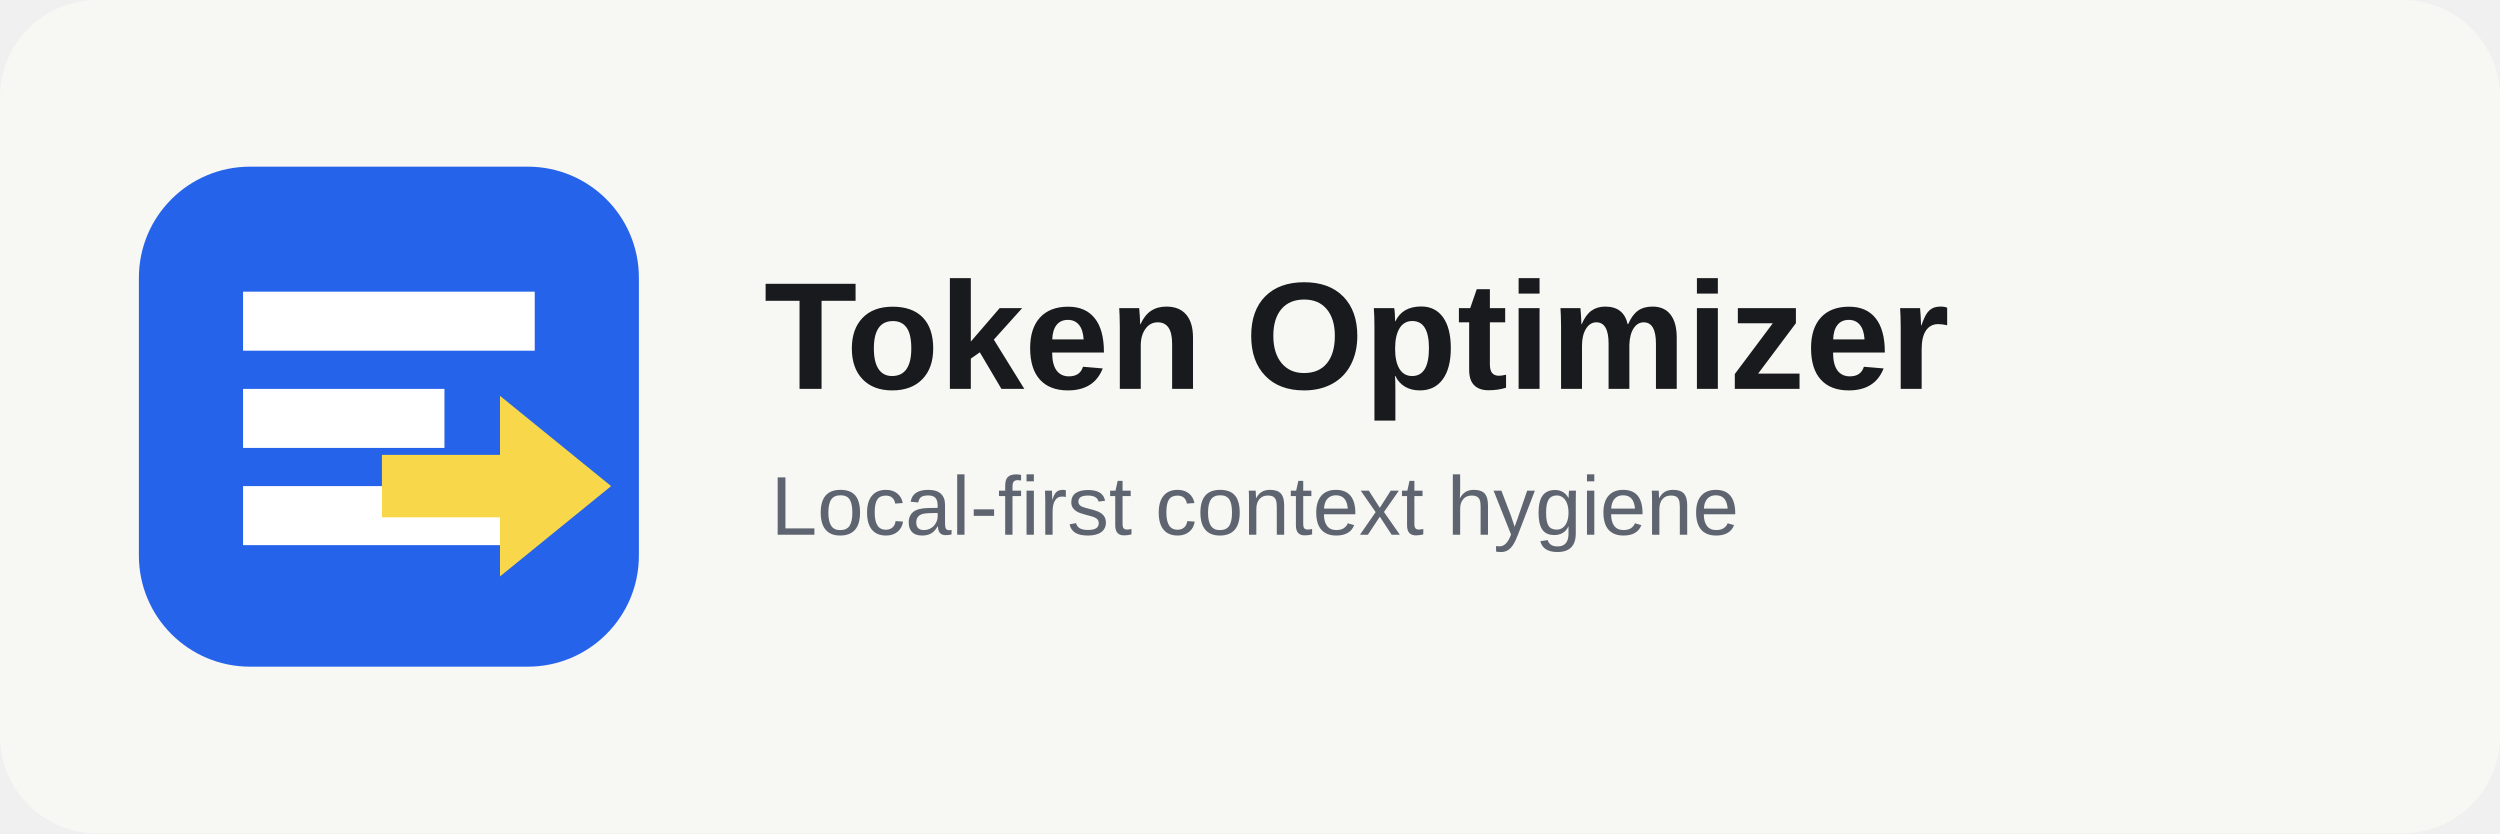
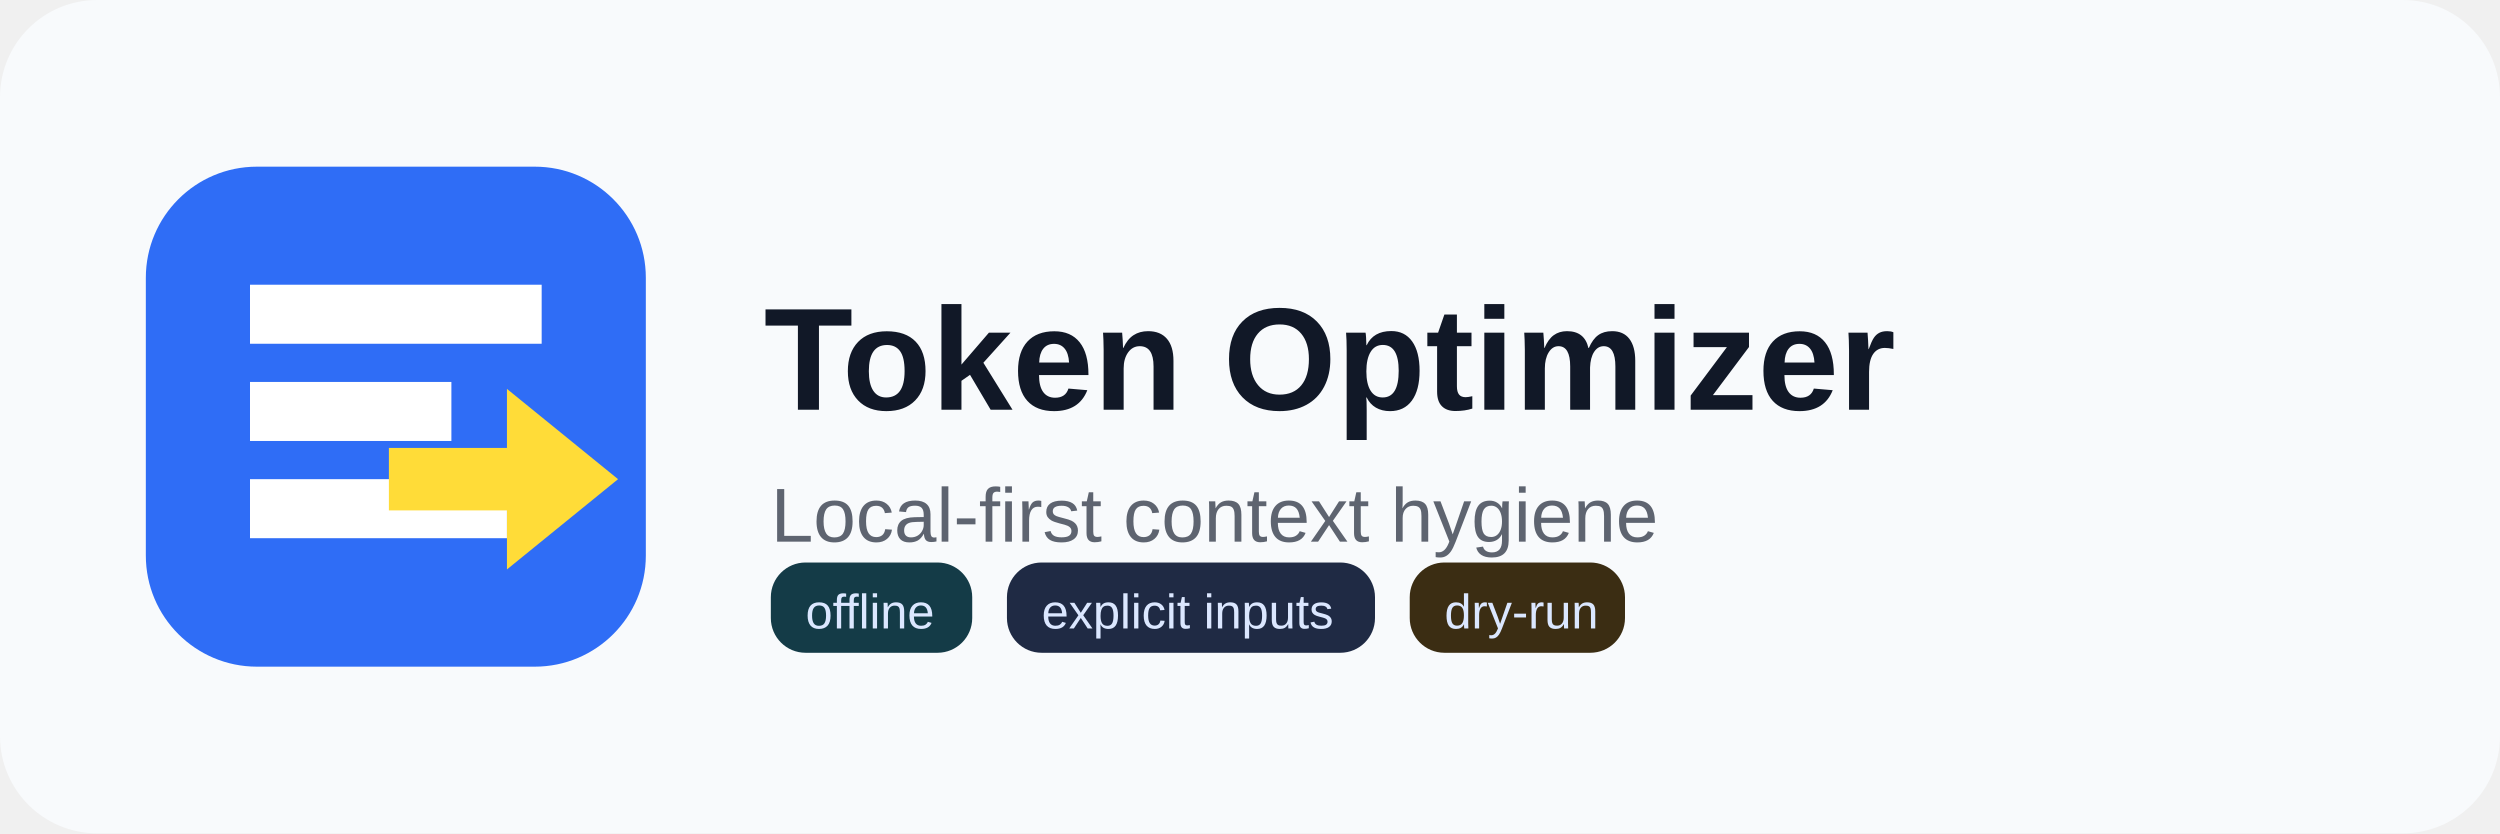
<svg xmlns="http://www.w3.org/2000/svg" width="720" height="240" viewBox="0 0 720 240">
-   <rect width="720" height="240" rx="28" fill="#f7f7f4" />
-   <rect x="40" y="48" width="144" height="144" rx="32" fill="#2563eb" />
-   <path d="M70 84h84v17H70zM70 112h58v17H70zM70 140h74v17H70z" fill="#ffffff" />
-   <path d="M144 114l32 26-32 26v-17h-34v-18h34z" fill="#f8d84a" />
-   <text x="220" y="112" font-family="Arial, Helvetica, sans-serif" font-size="44" font-weight="700" fill="#191a1d">Token Optimizer</text>
-   <text x="222" y="154" font-family="Arial, Helvetica, sans-serif" font-size="24" fill="#5e6470">Local-first context hygiene</text>
+   <rect width="720" height="240" rx="28" fill="#f8fafc" />
+   <rect x="42" y="48" width="144" height="144" rx="32" fill="#2f6df6" />
+   <rect x="72" y="82" width="84" height="17" fill="#fff" />
+   <rect x="72" y="110" width="58" height="17" fill="#fff" />
+   <rect x="72" y="138" width="74" height="17" fill="#fff" />
+   <path d="M146 112l32 26-32 26v-17h-34v-18h34z" fill="#ffdc38" />
+   <text x="220" y="118" font-family="Arial, Helvetica, sans-serif" font-size="42" font-weight="700" fill="#111827">Token Optimizer</text>
+   <text x="222" y="156" font-family="Arial, Helvetica, sans-serif" font-size="22" fill="#5e6470">Local-first context hygiene</text>
+   <rect x="222" y="162" width="58" height="26" rx="10" fill="#143b47" />
+   <text x="232" y="181" font-family="Arial, Helvetica, sans-serif" font-size="14" fill="#dbe7ff">offline</text>
+   <rect x="290" y="162" width="106" height="26" rx="10" fill="#1f2a44" />
+   <text x="300" y="181" font-family="Arial, Helvetica, sans-serif" font-size="14" fill="#dbe7ff">explicit inputs</text>
+   <rect x="406" y="162" width="62" height="26" rx="10" fill="#3b2d13" />
+   <text x="416" y="181" font-family="Arial, Helvetica, sans-serif" font-size="14" fill="#dbe7ff">dry-run</text>
</svg>
